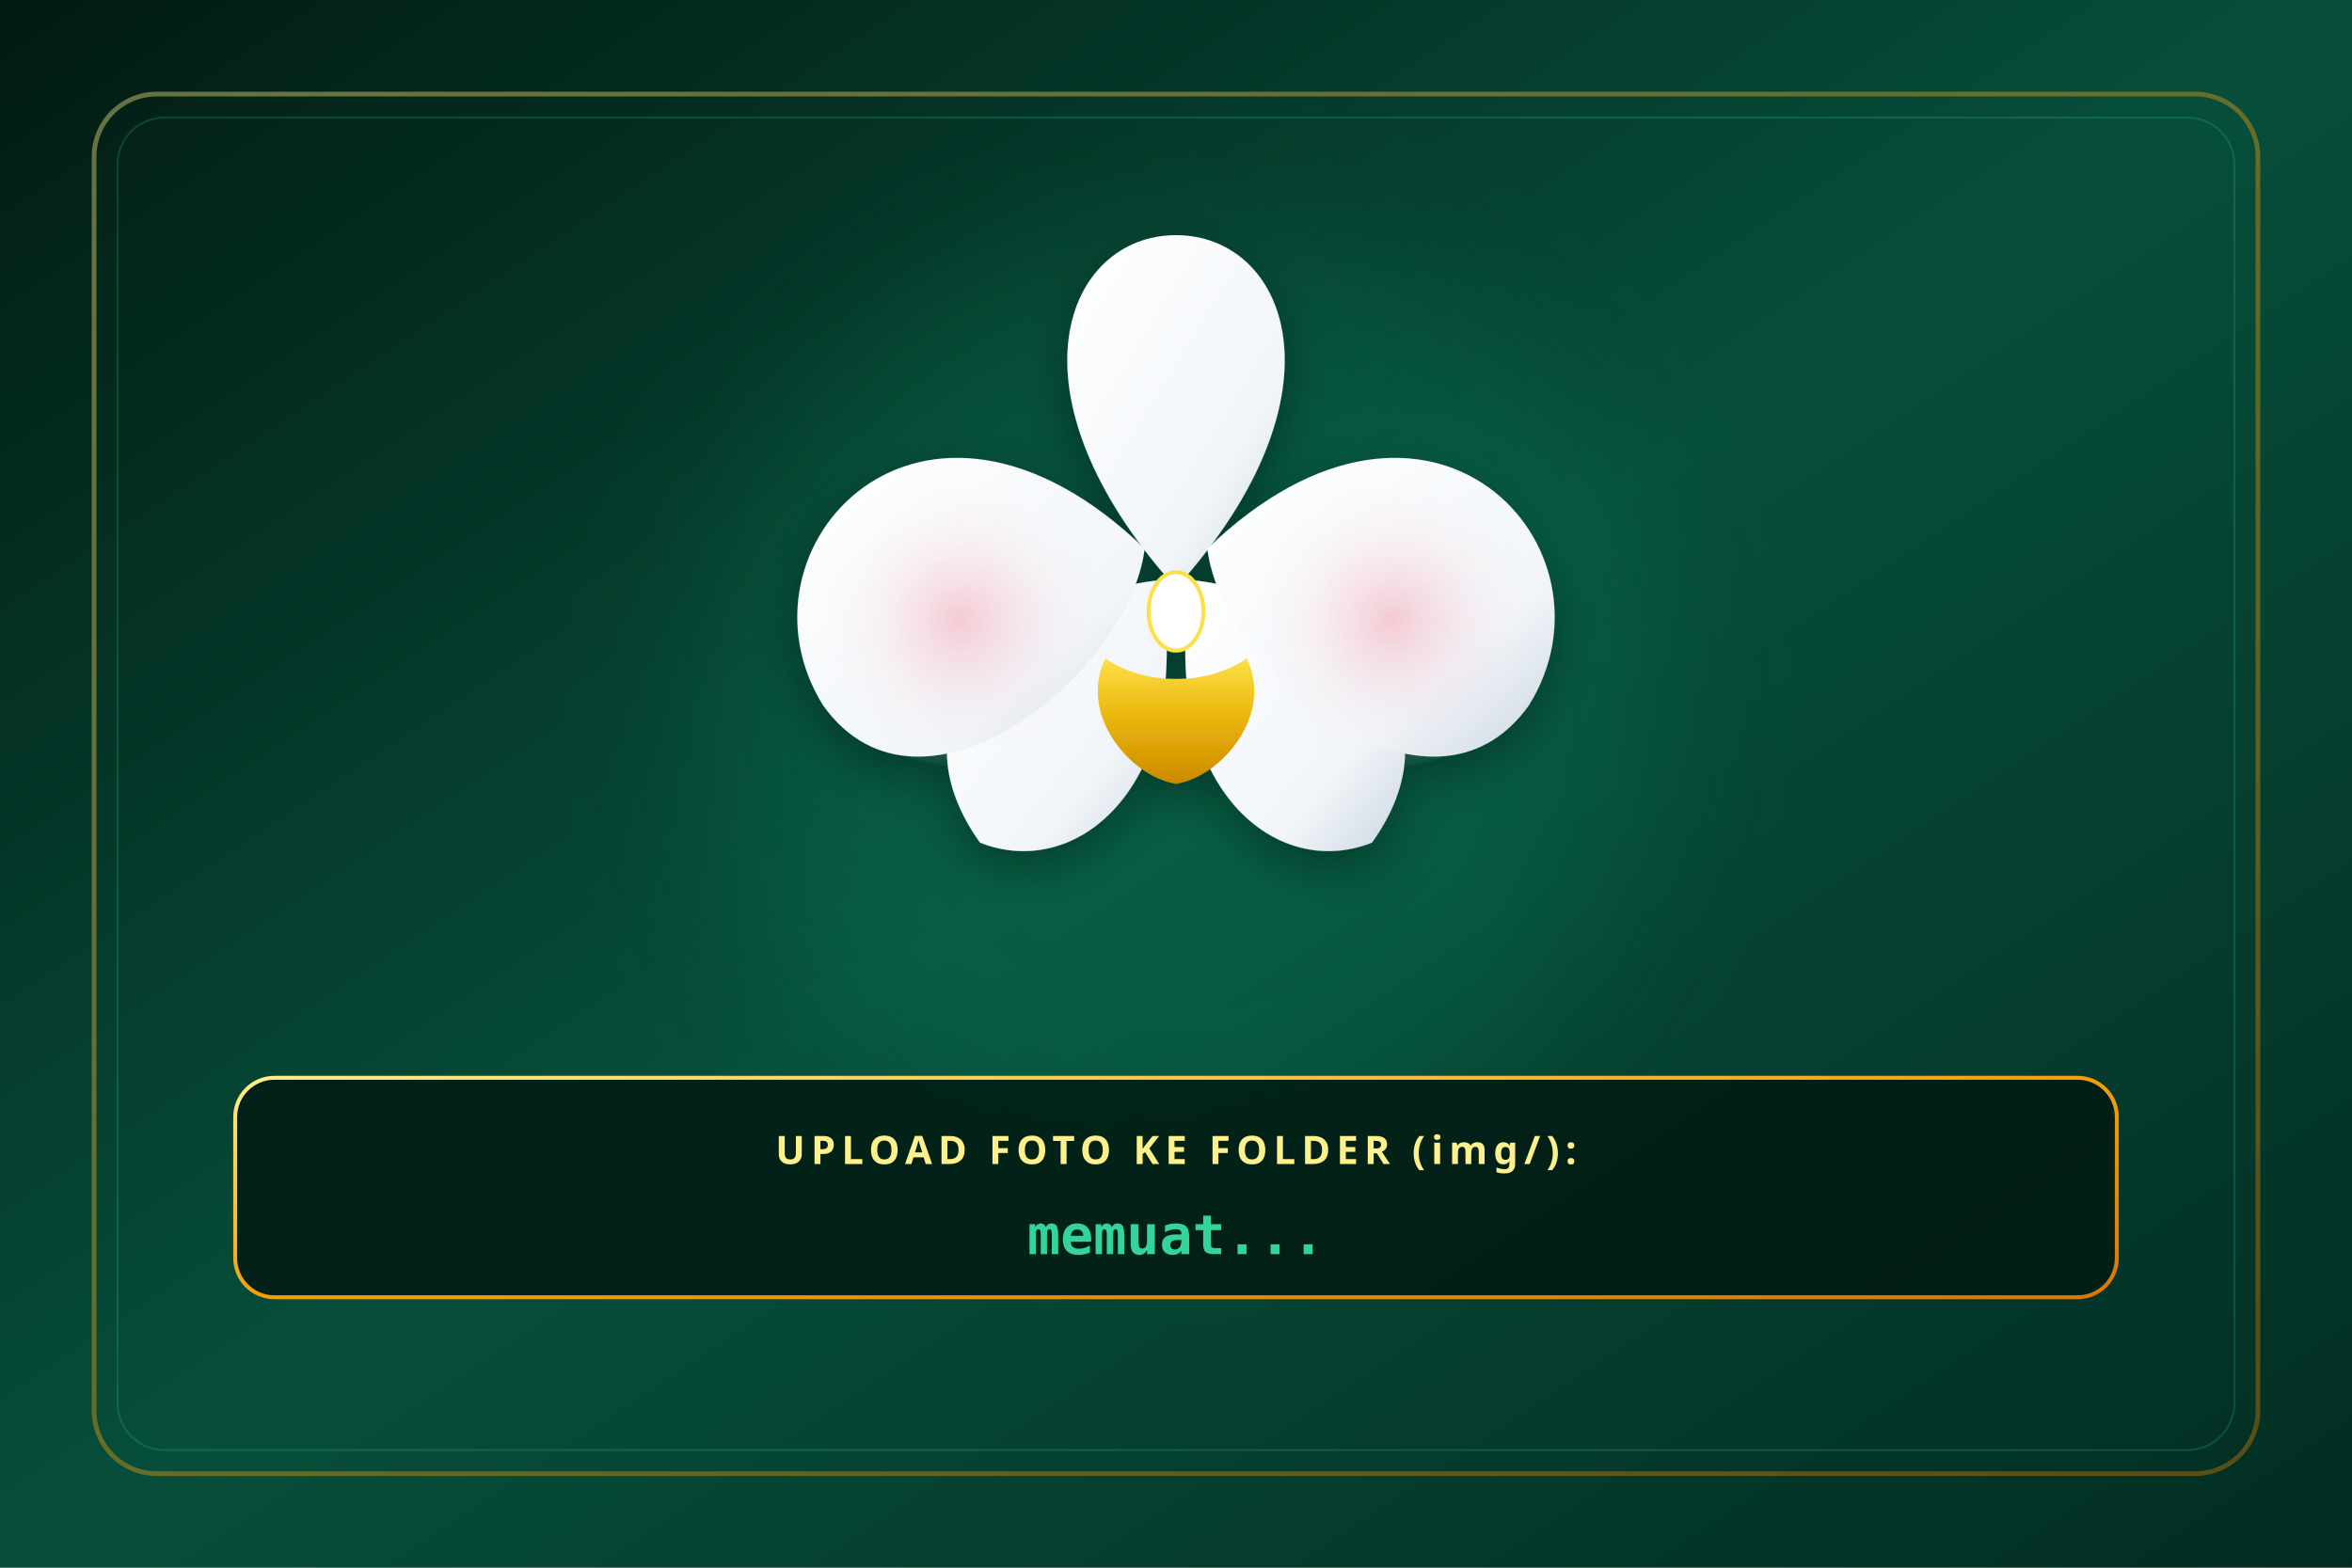
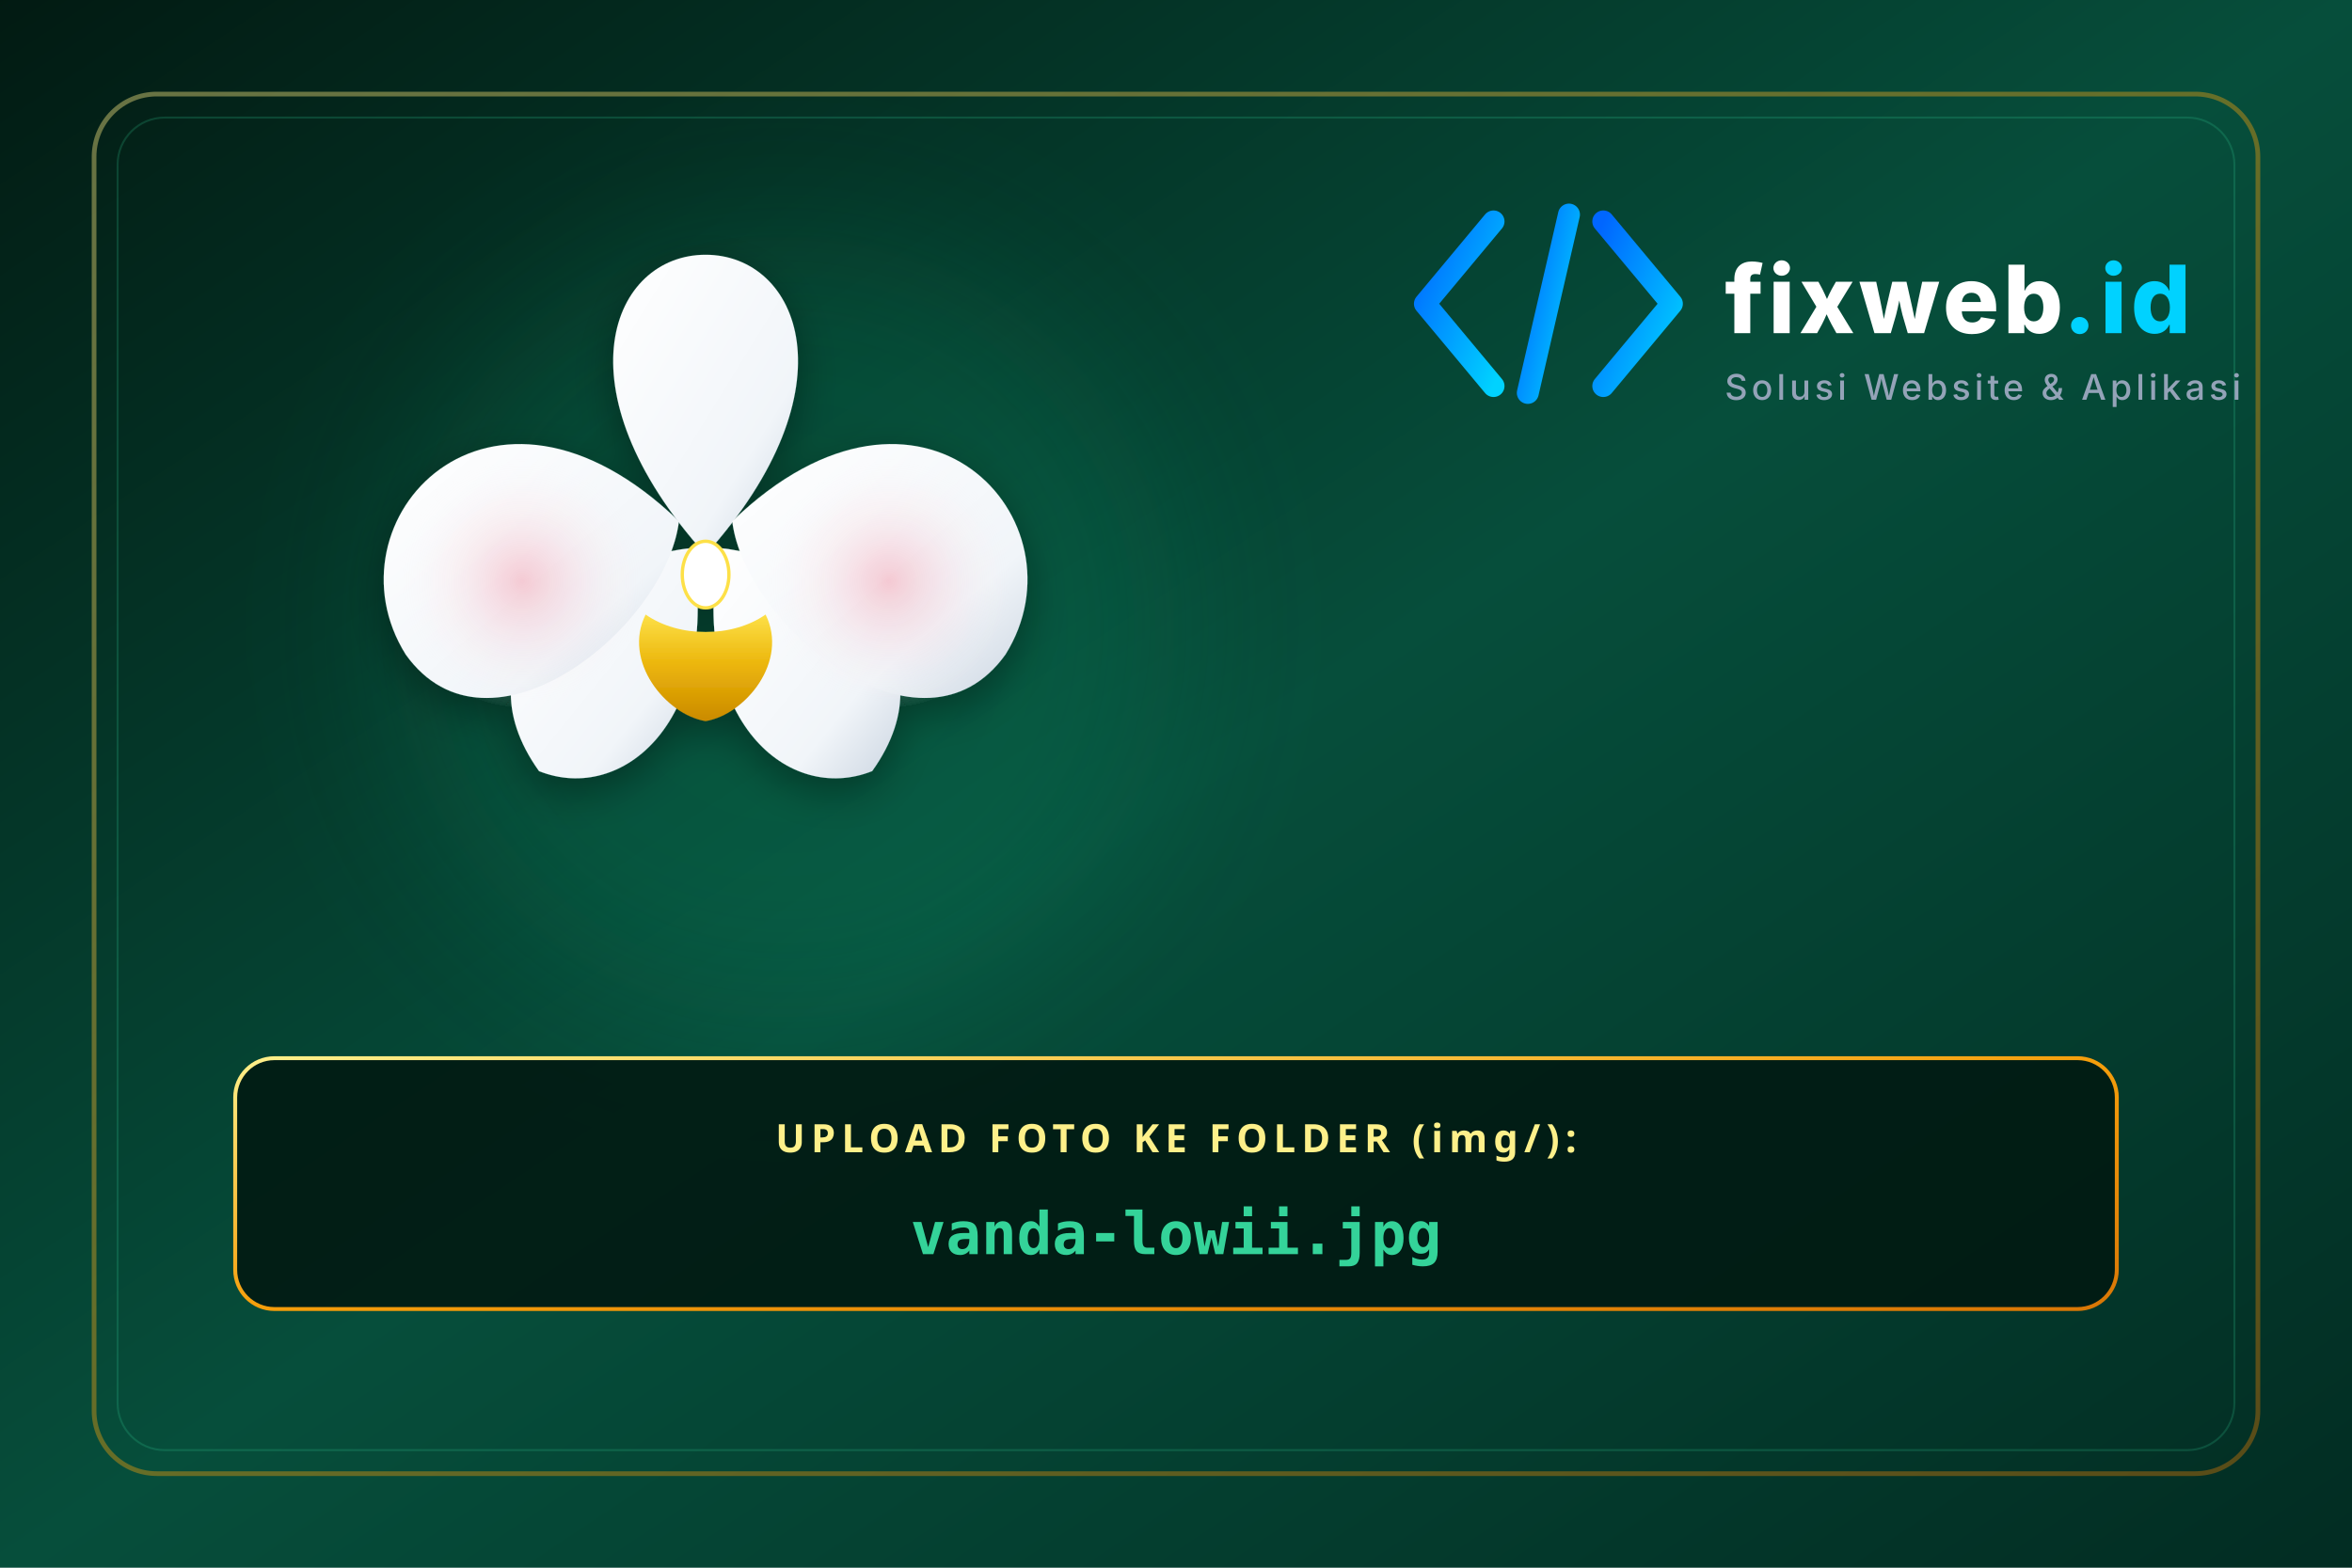
<svg xmlns="http://www.w3.org/2000/svg" viewBox="0 0 600 400" width="100%" height="100%">
  <defs>
    <linearGradient id="bgGrad" x1="0%" y1="0%" x2="100%" y2="100%">
      <stop offset="0%" stop-color="#021a12" />
      <stop offset="50%" stop-color="#064e3b" />
      <stop offset="100%" stop-color="#022c22" />
    </linearGradient>
    <linearGradient id="whitePetal" x1="0%" y1="0%" x2="100%" y2="100%">
      <stop offset="0%" stop-color="#ffffff" />
      <stop offset="70%" stop-color="#f1f5f9" />
      <stop offset="100%" stop-color="#cbd5e1" />
    </linearGradient>
    <radialGradient id="pinkCenter" cx="50%" cy="50%" r="50%">
      <stop offset="0%" stop-color="#f43f5e" stop-opacity="0.25" />
      <stop offset="100%" stop-color="#ffffff" stop-opacity="0" />
    </radialGradient>
+     <linearGradient id="lipGrad" x1="0%" y1="0%" x2="0%" y2="100%">
+       <stop offset="0%" stop-color="#fde047" />
+       <stop offset="50%" stop-color="#eab308" />
+       <stop offset="100%" stop-color="#ca8a04" />
+     </linearGradient>
+     <linearGradient id="blueGrad" x1="0%" y1="0%" x2="100%" y2="100%">
+       <stop offset="0%" stop-color="#0066ff" />
+       <stop offset="100%" stop-color="#00d2ff" />
+     </linearGradient>
    <linearGradient id="goldFont" x1="0%" y1="0%" x2="100%" y2="100%">
      <stop offset="0%" stop-color="#fef08a" />
      <stop offset="50%" stop-color="#f59e0b" />
      <stop offset="100%" stop-color="#d97706" />
-     </linearGradient>
-     <linearGradient id="lipGrad" x1="0%" y1="0%" x2="0%" y2="100%">
-       <stop offset="0%" stop-color="#fde047" />
-       <stop offset="50%" stop-color="#eab308" />
-       <stop offset="100%" stop-color="#ca8a04" />
    </linearGradient>
    <filter id="shadow" x="-20%" y="-20%" width="140%" height="140%">
      <feDropShadow dx="0" dy="4" stdDeviation="6" flood-color="#000000" flood-opacity="0.35" />
    </filter>
  </defs>
  <rect width="600" height="400" fill="url(#bgGrad)" />
  <rect x="24" y="24" width="552" height="352" rx="16" fill="none" stroke="url(#goldFont)" stroke-width="1.2" opacity="0.4" />
  <rect x="30" y="30" width="540" height="340" rx="12" fill="none" stroke="#34d399" stroke-width="0.5" opacity="0.2" />
-   <circle cx="300" cy="180" r="120" fill="#10b981" opacity="0.15" filter="blur(20px)" />
-   <g transform="translate(300, 160)" filter="url(#shadow)">
+   <circle cx="200" cy="160" r="100" fill="#10b981" opacity="0.15" filter="blur(20px)" />
+   <g transform="translate(180, 150) scale(0.85)" filter="url(#shadow)">
    <path d="M 0,-100 C 28,-100 45,-60 0,-10 C -45,-60 -28,-100 0,-100 Z" fill="url(#whitePetal)" />
    <path d="M -4,-12 C -40,-8 -75,20 -50,55 C -25,65 5,40 -4,-12 Z" fill="url(#whitePetal)" />
    <path d="M 4,-12 C 40,-8 75,20 50,55 C 25,65 -5,40 4,-12 Z" fill="url(#whitePetal)" />
    <path d="M -8,-20 C -65,-75 -115,-20 -90,20 C -65,55 -12,12 -8,-20 Z" fill="url(#whitePetal)" />
    <circle cx="-55" cy="-2" r="38" fill="url(#pinkCenter)" />
    <path d="M 8,-20 C 65,-75 115,-20 90,20 C 65,55 12,12 8,-20 Z" fill="url(#whitePetal)" />
    <circle cx="55" cy="-2" r="38" fill="url(#pinkCenter)" />
    <path d="M -18,8 C -25,22 -12,38 0,40 C 12,38 25,22 18,8 C 8,15 -8,15 -18,8 Z" fill="url(#lipGrad)" />
    <ellipse cx="0" cy="-4" rx="7" ry="10" fill="#ffffff" stroke="#fde047" stroke-width="1" />
  </g>
+   <g transform="translate(360, 60)">
+     <g transform="scale(0.35) translate(0, -20)">
+       <path d="M 60 10 L 10 70 L 60 130" fill="none" stroke="url(#blueGrad)" stroke-width="16" stroke-linecap="round" stroke-linejoin="round" />
+       <path d="M 115 5 L 85 135" fill="none" stroke="url(#blueGrad)" stroke-width="16" stroke-linecap="round" />
+       <path d="M 140 10 L 190 70 L 140 130" fill="none" stroke="url(#blueGrad)" stroke-width="16" stroke-linecap="round" stroke-linejoin="round" />
+     </g>
+     <text x="80" y="25" font-family="system-ui, -apple-system, sans-serif" font-weight="800" font-size="24" fill="#ffffff" letter-spacing="1">fixweb<tspan fill="#00d2ff">.id</tspan>
+     </text>
+     <text x="80" y="42" font-family="system-ui, -apple-system, sans-serif" font-weight="500" font-size="9" fill="#94a3b8" letter-spacing="1">Solusi Website &amp; Aplikasi</text>
+   </g>
  <g>
-     <rect x="60" y="275" width="480" height="56" rx="10" fill="rgba(2, 26, 18, 0.85)" stroke="url(#goldFont)" stroke-width="1" />
-     <text x="300" y="297" font-family="'Plus Jakarta Sans', sans-serif" font-size="10" font-weight="700" fill="#fef08a" text-anchor="middle" letter-spacing="1.5">
+     <rect x="60" y="270" width="480" height="64" rx="10" fill="rgba(2, 26, 18, 0.9)" stroke="url(#goldFont)" stroke-width="1" />
+     <text x="300" y="294" font-family="'Plus Jakarta Sans', sans-serif" font-size="10" font-weight="700" fill="#fef08a" text-anchor="middle" letter-spacing="1.5">
      UPLOAD FOTO KE FOLDER (img/):
    </text>
-     <text x="300" y="320" font-family="monospace, sans-serif" font-size="14" font-weight="bold" fill="#34d399" text-anchor="middle">
-       <tspan id="dynamic-filename">memuat...</tspan>
+     <text x="300" y="320" font-family="monospace, sans-serif" font-size="15" font-weight="bold" fill="#34d399" text-anchor="middle">
+       <tspan id="dynamic-filename">vanda-lowii.jpg</tspan>
    </text>
  </g>
</svg>
